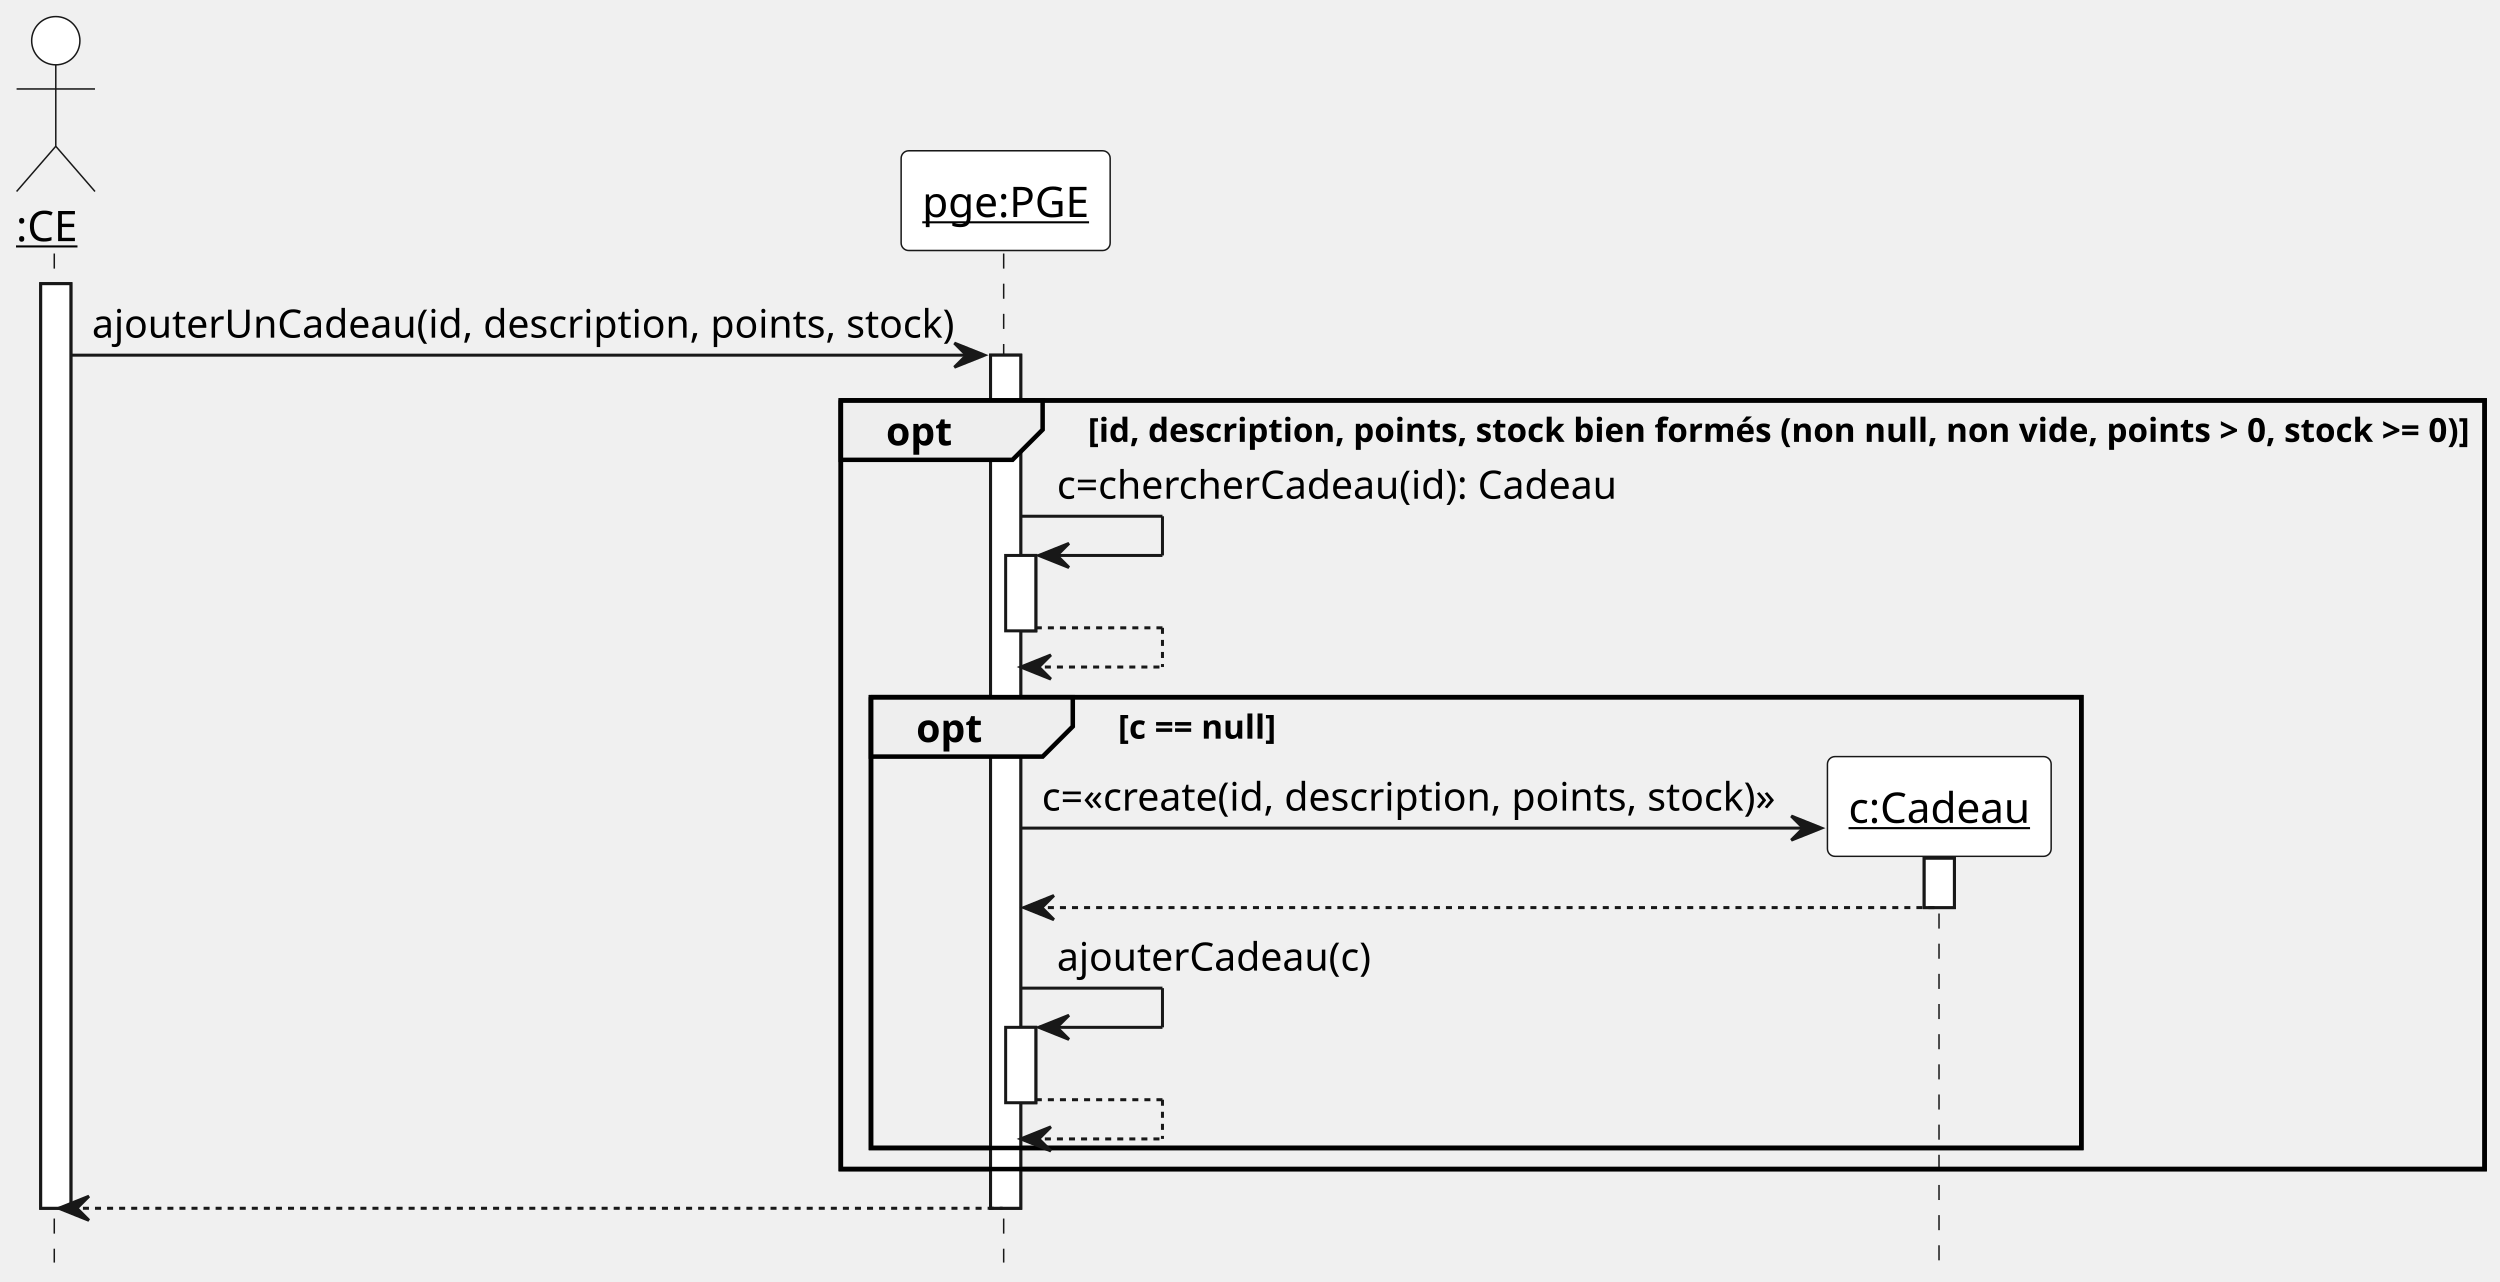
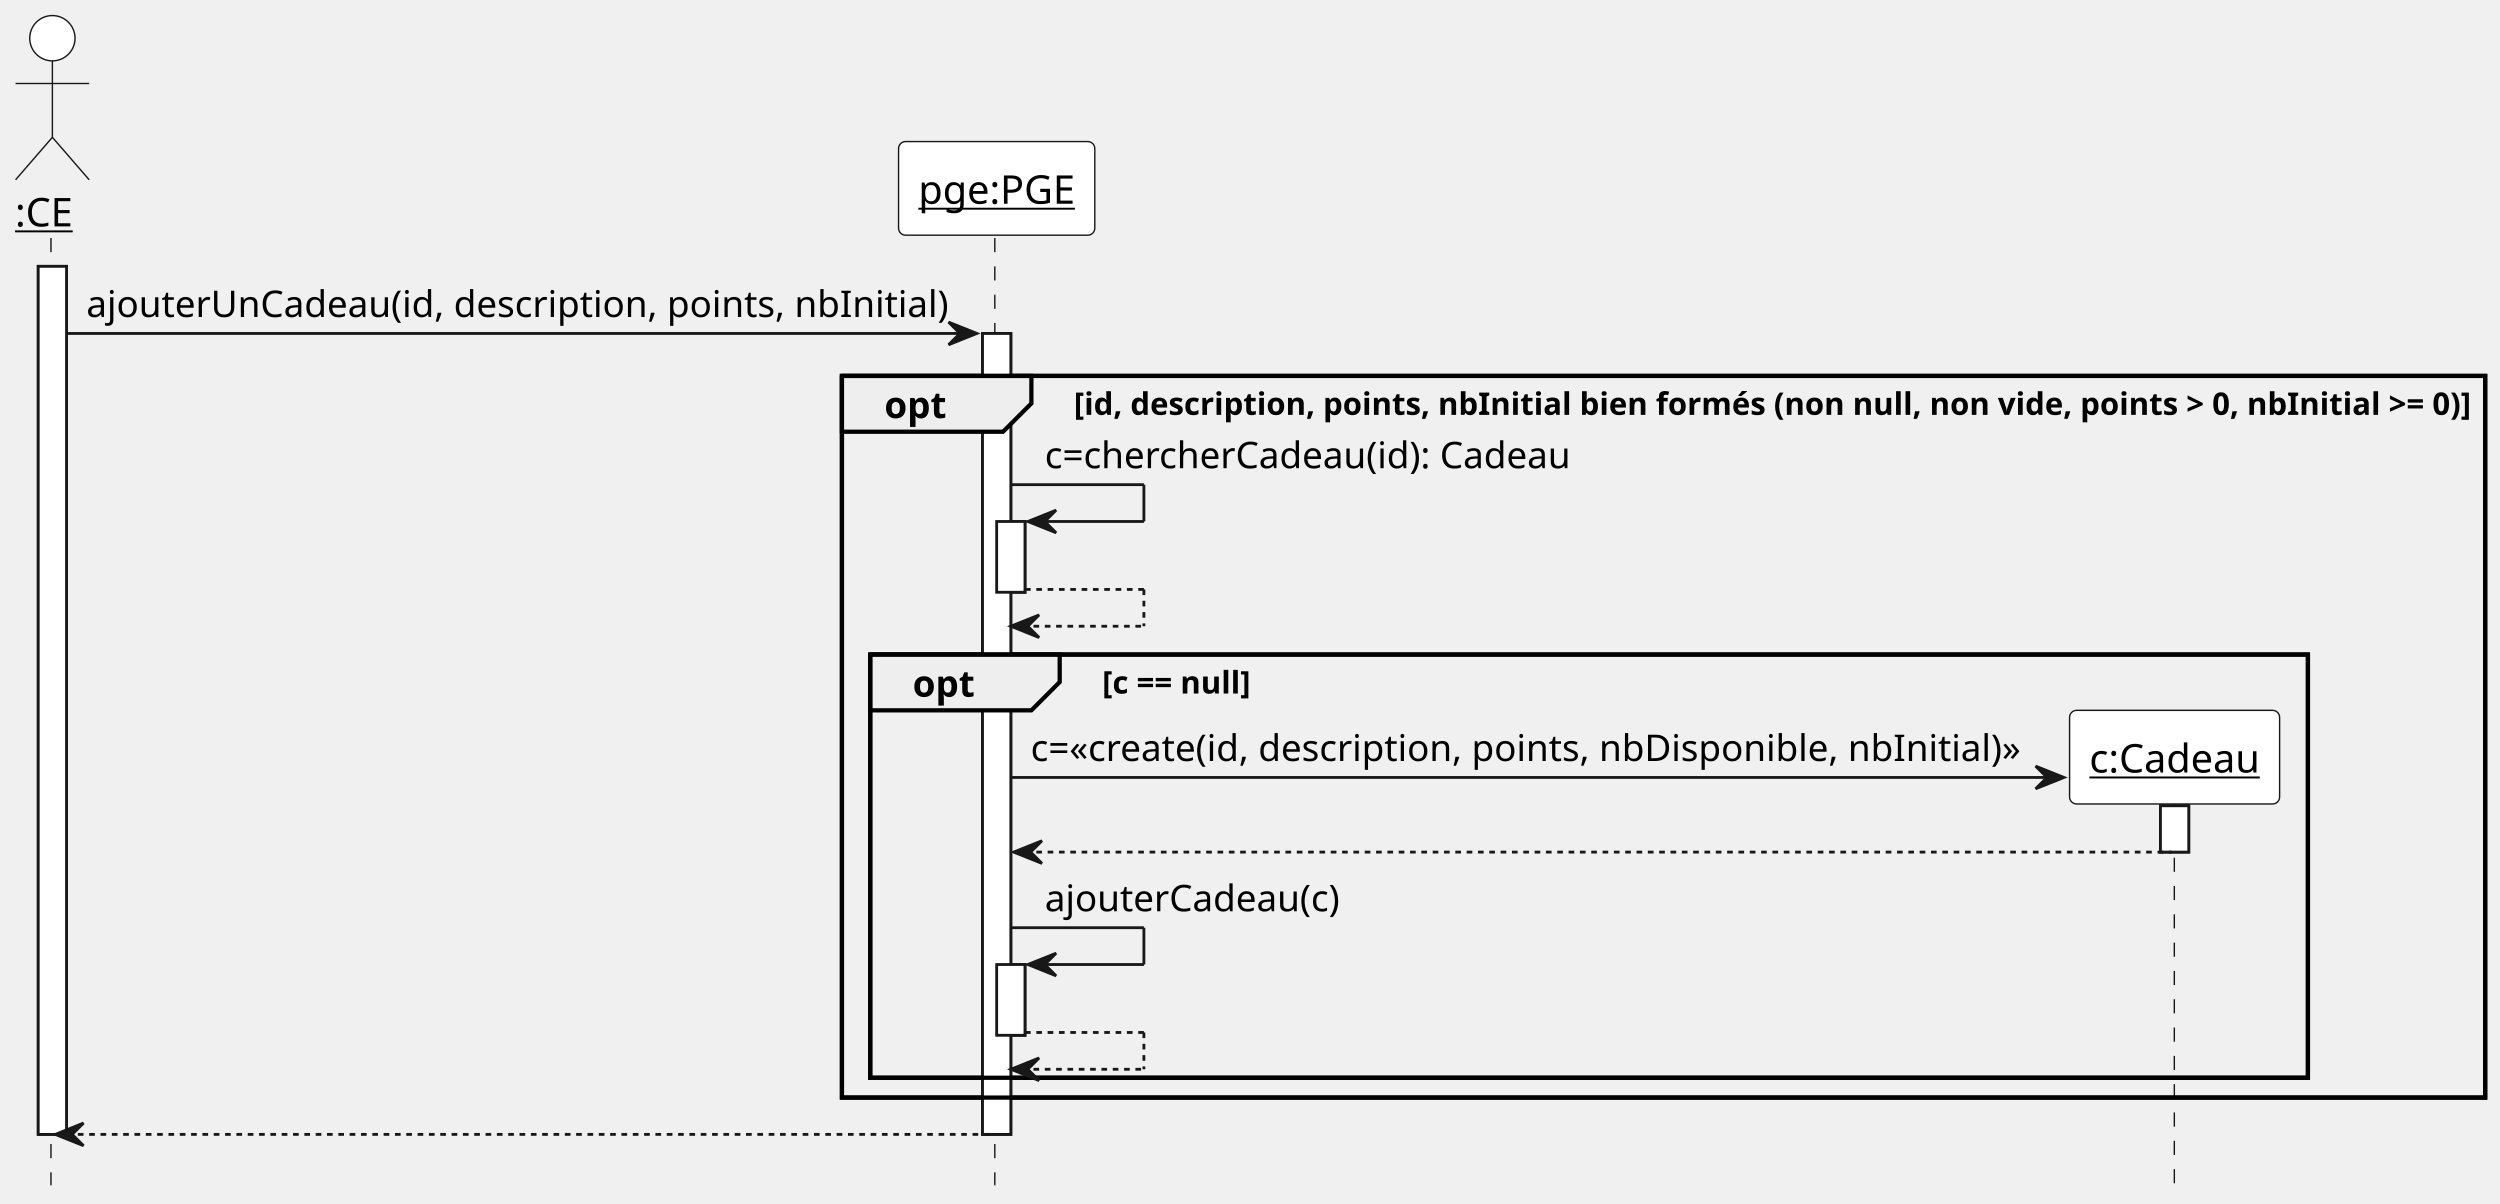
- <svg xmlns="http://www.w3.org/2000/svg" contentStyleType="text/css" data-diagram-type="SEQUENCE" height="425px" preserveAspectRatio="none" style="width:829px;height:425px;background:#FFFFFF;" version="1.1" viewBox="0 0 829 425" width="829px" zoomAndPan="magnify">
+ <svg xmlns="http://www.w3.org/2000/svg" contentStyleType="text/css" data-diagram-type="SEQUENCE" height="425px" preserveAspectRatio="none" style="width:883px;height:425px;background:#FFFFFF;" version="1.1" viewBox="0 0 883 425" width="883px" zoomAndPan="magnify">
  <defs />
  <g>
    <g>
      <rect fill="#FFFFFF" height="306.598" style="stroke:#181818;stroke-width:1;" width="10" x="13.5" y="94.068" />
    </g>
    <g>
-       <rect fill="#FFFFFF" height="282.892" style="stroke:#181818;stroke-width:1;" width="10" x="328.474" y="117.774" />
+       <rect fill="#FFFFFF" height="282.892" style="stroke:#181818;stroke-width:1;" width="10" x="347.025" y="117.774" />
    </g>
    <g>
-       <rect fill="#FFFFFF" height="25" style="stroke:#181818;stroke-width:1;" width="10" x="333.474" y="184.186" />
+       <rect fill="#FFFFFF" height="25" style="stroke:#181818;stroke-width:1;" width="10" x="352.025" y="184.186" />
    </g>
    <g>
-       <rect fill="#FFFFFF" height="25" style="stroke:#181818;stroke-width:1;" width="10" x="333.474" y="340.666" />
+       <rect fill="#FFFFFF" height="25" style="stroke:#181818;stroke-width:1;" width="10" x="352.025" y="340.666" />
    </g>
    <g>
-       <rect fill="#FFFFFF" height="16.362" style="stroke:#181818;stroke-width:1;" width="10" x="638.07" y="284.598" />
+       <rect fill="#FFFFFF" height="16.362" style="stroke:#181818;stroke-width:1;" width="10" x="763.066" y="284.598" />
    </g>
-     <rect fill="none" height="254.892" style="stroke:#000000;stroke-width:1.5;" width="545.087" x="278.817" y="132.774" />
-     <rect fill="none" height="149.48" style="stroke:#000000;stroke-width:1.5;" width="401.346" x="288.817" y="231.186" />
+     <rect fill="none" height="254.892" style="stroke:#000000;stroke-width:1.5;" width="580.396" x="297.368" y="132.774" />
+     <rect fill="none" height="149.48" style="stroke:#000000;stroke-width:1.5;" width="507.79" x="307.368" y="231.186" />
    <g>
      <rect fill="#000000" fill-opacity="0" height="334.598" width="8" x="14.5" y="84.068" />
      <line style="stroke:#181818;stroke-width:0.5;stroke-dasharray:5,5;" x1="18" x2="18" y1="84.068" y2="418.666" />
    </g>
    <g>
-       <rect fill="#000000" fill-opacity="0" height="334.598" width="8" x="329.474" y="84.068" />
-       <line style="stroke:#181818;stroke-width:0.5;stroke-dasharray:5,5;" x1="332.817" x2="332.817" y1="84.068" y2="418.666" />
+       <rect fill="#000000" fill-opacity="0" height="334.598" width="8" x="348.025" y="84.068" />
+       <line style="stroke:#181818;stroke-width:0.5;stroke-dasharray:5,5;" x1="351.368" x2="351.368" y1="84.068" y2="418.666" />
    </g>
    <g>
-       <rect fill="#000000" fill-opacity="0" height="135.74" width="8" x="639.07" y="282.926" />
-       <line style="stroke:#181818;stroke-width:0.5;stroke-dasharray:5,5;" x1="642.978" x2="642.978" y1="282.926" y2="418.666" />
+       <rect fill="#000000" fill-opacity="0" height="135.74" width="8" x="764.066" y="282.926" />
+       <line style="stroke:#181818;stroke-width:0.5;stroke-dasharray:5,5;" x1="767.973" x2="767.973" y1="282.926" y2="418.666" />
    </g>
    <g class="participant participant-head" data-participant="ce">
      <text fill="#000000" font-family="sans-serif" font-size="14" lengthAdjust="spacing" text-decoration="underline" textLength="20.384" x="5.308" y="79.966">:CE</text>
      <ellipse cx="18.5" cy="13.5" fill="#FFFFFF" rx="8" ry="8" style="stroke:#181818;stroke-width:0.5;" />
      <path d="M18.5,21.5 L18.5,48.5 M5.5,29.5 L31.5,29.5 M18.5,48.5 L5.5,63.5 M18.5,48.5 L31.5,63.5" fill="none" style="stroke:#181818;stroke-width:0.5;" />
    </g>
    <g class="participant participant-head" data-participant="pge">
-       <rect fill="#FFFFFF" height="33.068" rx="2.5" ry="2.5" style="stroke:#181818;stroke-width:0.5;" width="69.314" x="298.817" y="50" />
-       <text fill="#000000" font-family="sans-serif" font-size="14" lengthAdjust="spacing" text-decoration="underline" textLength="55.314" x="305.817" y="71.966">pge:PGE</text>
+       <rect fill="#FFFFFF" height="33.068" rx="2.5" ry="2.5" style="stroke:#181818;stroke-width:0.5;" width="69.314" x="317.368" y="50" />
+       <text fill="#000000" font-family="sans-serif" font-size="14" lengthAdjust="spacing" text-decoration="underline" textLength="55.314" x="324.368" y="71.966">pge:PGE</text>
    </g>
    <g>
      <rect fill="#FFFFFF" height="306.598" style="stroke:#181818;stroke-width:1;" width="10" x="13.5" y="94.068" />
    </g>
    <g>
-       <rect fill="#FFFFFF" height="282.892" style="stroke:#181818;stroke-width:1;" width="10" x="328.474" y="117.774" />
+       <rect fill="#FFFFFF" height="282.892" style="stroke:#181818;stroke-width:1;" width="10" x="347.025" y="117.774" />
    </g>
    <g>
-       <rect fill="#FFFFFF" height="25" style="stroke:#181818;stroke-width:1;" width="10" x="333.474" y="184.186" />
+       <rect fill="#FFFFFF" height="25" style="stroke:#181818;stroke-width:1;" width="10" x="352.025" y="184.186" />
    </g>
    <g>
-       <rect fill="#FFFFFF" height="25" style="stroke:#181818;stroke-width:1;" width="10" x="333.474" y="340.666" />
+       <rect fill="#FFFFFF" height="25" style="stroke:#181818;stroke-width:1;" width="10" x="352.025" y="340.666" />
    </g>
    <g>
-       <rect fill="#FFFFFF" height="16.362" style="stroke:#181818;stroke-width:1;" width="10" x="638.07" y="284.598" />
+       <rect fill="#FFFFFF" height="16.362" style="stroke:#181818;stroke-width:1;" width="10" x="763.066" y="284.598" />
    </g>
    <g class="message" data-participant-1="ce" data-participant-2="pge">
-       <polygon fill="#181818" points="316.474,113.774,326.474,117.774,316.474,121.774,320.474,117.774" style="stroke:#181818;stroke-width:1;" />
-       <line style="stroke:#181818;stroke-width:1;" x1="23.5" x2="322.474" y1="117.774" y2="117.774" />
-       <text fill="#000000" font-family="sans-serif" font-size="13" lengthAdjust="spacing" textLength="285.974" x="30.5" y="111.965">ajouterUnCadeau(id, description, points, stock)</text>
+       <polygon fill="#181818" points="335.025,113.774,345.025,117.774,335.025,121.774,339.025,117.774" style="stroke:#181818;stroke-width:1;" />
+       <line style="stroke:#181818;stroke-width:1;" x1="23.5" x2="341.025" y1="117.774" y2="117.774" />
+       <text fill="#000000" font-family="sans-serif" font-size="13" lengthAdjust="spacing" textLength="304.525" x="30.5" y="111.965">ajouterUnCadeau(id, description, points, nbInitial)</text>
    </g>
-     <path d="M278.817,132.774 L345.735,132.774 L345.735,142.48 L335.735,152.48 L278.817,152.48 L278.817,132.774" fill="#EEEEEE" style="stroke:#000000;stroke-width:1.5;" />
-     <rect fill="none" height="254.892" style="stroke:#000000;stroke-width:1.5;" width="545.087" x="278.817" y="132.774" />
-     <text fill="#000000" font-family="sans-serif" font-size="13" font-weight="bold" lengthAdjust="spacing" textLength="21.918" x="293.817" y="147.671">opt</text>
-     <text fill="#000000" font-family="sans-serif" font-size="11" font-weight="bold" lengthAdjust="spacing" textLength="458.169" x="360.735" y="146.533">[id, description, points, stock bien formés (non null, non vide, points &gt; 0, stock &gt;= 0)]</text>
+     <path d="M297.368,132.774 L364.286,132.774 L364.286,142.48 L354.286,152.48 L297.368,152.48 L297.368,132.774" fill="#EEEEEE" style="stroke:#000000;stroke-width:1.5;" />
+     <rect fill="none" height="254.892" style="stroke:#000000;stroke-width:1.5;" width="580.396" x="297.368" y="132.774" />
+     <text fill="#000000" font-family="sans-serif" font-size="13" font-weight="bold" lengthAdjust="spacing" textLength="21.918" x="312.368" y="147.671">opt</text>
+     <text fill="#000000" font-family="sans-serif" font-size="11" font-weight="bold" lengthAdjust="spacing" textLength="493.478" x="379.286" y="146.533">[id, description, points, nbInitial bien formés (non null, non vide, points &gt; 0, nbInitial &gt;= 0)]</text>
    <g class="message" data-participant-1="pge" data-participant-2="pge">
-       <line style="stroke:#181818;stroke-width:1;" x1="338.474" x2="385.474" y1="171.186" y2="171.186" />
-       <line style="stroke:#181818;stroke-width:1;" x1="385.474" x2="385.474" y1="171.186" y2="184.186" />
-       <line style="stroke:#181818;stroke-width:1;" x1="344.474" x2="385.474" y1="184.186" y2="184.186" />
-       <polygon fill="#181818" points="354.474,180.186,344.474,184.186,354.474,188.186,350.474,184.186" style="stroke:#181818;stroke-width:1;" />
-       <text fill="#000000" font-family="sans-serif" font-size="13" lengthAdjust="spacing" textLength="185.965" x="350.474" y="165.377">c=chercherCadeau(id): Cadeau</text>
+       <line style="stroke:#181818;stroke-width:1;" x1="357.025" x2="404.025" y1="171.186" y2="171.186" />
+       <line style="stroke:#181818;stroke-width:1;" x1="404.025" x2="404.025" y1="171.186" y2="184.186" />
+       <line style="stroke:#181818;stroke-width:1;" x1="363.025" x2="404.025" y1="184.186" y2="184.186" />
+       <polygon fill="#181818" points="373.025,180.186,363.025,184.186,373.025,188.186,369.025,184.186" style="stroke:#181818;stroke-width:1;" />
+       <text fill="#000000" font-family="sans-serif" font-size="13" lengthAdjust="spacing" textLength="185.965" x="369.025" y="165.377">c=chercherCadeau(id): Cadeau</text>
    </g>
    <g class="message" data-participant-1="pge" data-participant-2="pge">
-       <line style="stroke:#181818;stroke-width:1;stroke-dasharray:2,2;" x1="343.474" x2="385.474" y1="208.186" y2="208.186" />
-       <line style="stroke:#181818;stroke-width:1;stroke-dasharray:2,2;" x1="385.474" x2="385.474" y1="208.186" y2="221.186" />
-       <line style="stroke:#181818;stroke-width:1;stroke-dasharray:2,2;" x1="338.474" x2="385.474" y1="221.186" y2="221.186" />
-       <polygon fill="#181818" points="348.474,217.186,338.474,221.186,348.474,225.186,344.474,221.186" style="stroke:#181818;stroke-width:1;" />
+       <line style="stroke:#181818;stroke-width:1;stroke-dasharray:2,2;" x1="362.025" x2="404.025" y1="208.186" y2="208.186" />
+       <line style="stroke:#181818;stroke-width:1;stroke-dasharray:2,2;" x1="404.025" x2="404.025" y1="208.186" y2="221.186" />
+       <line style="stroke:#181818;stroke-width:1;stroke-dasharray:2,2;" x1="357.025" x2="404.025" y1="221.186" y2="221.186" />
+       <polygon fill="#181818" points="367.025,217.186,357.025,221.186,367.025,225.186,363.025,221.186" style="stroke:#181818;stroke-width:1;" />
    </g>
-     <path d="M288.817,231.186 L355.735,231.186 L355.735,240.892 L345.735,250.892 L288.817,250.892 L288.817,231.186" fill="#EEEEEE" style="stroke:#000000;stroke-width:1.5;" />
-     <rect fill="none" height="149.48" style="stroke:#000000;stroke-width:1.5;" width="401.346" x="288.817" y="231.186" />
-     <text fill="#000000" font-family="sans-serif" font-size="13" font-weight="bold" lengthAdjust="spacing" textLength="21.918" x="303.817" y="246.083">opt</text>
-     <text fill="#000000" font-family="sans-serif" font-size="11" font-weight="bold" lengthAdjust="spacing" textLength="52.404" x="370.735" y="244.945">[c == null]</text>
+     <path d="M307.368,231.186 L374.286,231.186 L374.286,240.892 L364.286,250.892 L307.368,250.892 L307.368,231.186" fill="#EEEEEE" style="stroke:#000000;stroke-width:1.5;" />
+     <rect fill="none" height="149.48" style="stroke:#000000;stroke-width:1.5;" width="507.79" x="307.368" y="231.186" />
+     <text fill="#000000" font-family="sans-serif" font-size="13" font-weight="bold" lengthAdjust="spacing" textLength="21.918" x="322.368" y="246.083">opt</text>
+     <text fill="#000000" font-family="sans-serif" font-size="11" font-weight="bold" lengthAdjust="spacing" textLength="52.404" x="389.286" y="244.945">[c == null]</text>
    <g class="message" data-participant-1="pge" data-participant-2="c">
-       <polygon fill="#181818" points="593.978,270.598,603.978,274.598,593.978,278.598,597.978,274.598" style="stroke:#181818;stroke-width:1;" />
-       <line style="stroke:#181818;stroke-width:1;" x1="338.474" x2="599.978" y1="274.598" y2="274.598" />
-       <text fill="#000000" font-family="sans-serif" font-size="13" lengthAdjust="spacing" textLength="243.503" x="345.474" y="268.789">c=«create(id, description, points, stock)»</text>
+       <polygon fill="#181818" points="718.973,270.598,728.973,274.598,718.973,278.598,722.973,274.598" style="stroke:#181818;stroke-width:1;" />
+       <line style="stroke:#181818;stroke-width:1;" x1="357.025" x2="724.973" y1="274.598" y2="274.598" />
+       <text fill="#000000" font-family="sans-serif" font-size="13" lengthAdjust="spacing" textLength="349.947" x="364.025" y="268.789">c=«create(id, description, points, nbDisponible, nbInitial)»</text>
    </g>
-     <rect fill="#FFFFFF" height="33.068" rx="2.5" ry="2.5" style="stroke:#181818;stroke-width:0.5;" width="74.186" x="605.978" y="250.892" />
-     <text fill="#000000" font-family="sans-serif" font-size="14" lengthAdjust="spacing" text-decoration="underline" textLength="60.186" x="612.978" y="272.858">c:Cadeau</text>
+     <rect fill="#FFFFFF" height="33.068" rx="2.5" ry="2.5" style="stroke:#181818;stroke-width:0.5;" width="74.186" x="730.973" y="250.892" />
+     <text fill="#000000" font-family="sans-serif" font-size="14" lengthAdjust="spacing" text-decoration="underline" textLength="60.186" x="737.973" y="272.858">c:Cadeau</text>
    <g class="message" data-participant-1="c" data-participant-2="pge">
-       <polygon fill="#181818" points="349.474,296.96,339.474,300.96,349.474,304.96,345.474,300.96" style="stroke:#181818;stroke-width:1;" />
-       <line style="stroke:#181818;stroke-width:1;stroke-dasharray:2,2;" x1="343.474" x2="642.07" y1="300.96" y2="300.96" />
+       <polygon fill="#181818" points="368.025,296.96,358.025,300.96,368.025,304.96,364.025,300.96" style="stroke:#181818;stroke-width:1;" />
+       <line style="stroke:#181818;stroke-width:1;stroke-dasharray:2,2;" x1="362.025" x2="767.066" y1="300.96" y2="300.96" />
    </g>
    <g class="message" data-participant-1="pge" data-participant-2="pge">
-       <line style="stroke:#181818;stroke-width:1;" x1="338.474" x2="385.474" y1="327.666" y2="327.666" />
-       <line style="stroke:#181818;stroke-width:1;" x1="385.474" x2="385.474" y1="327.666" y2="340.666" />
-       <line style="stroke:#181818;stroke-width:1;" x1="344.474" x2="385.474" y1="340.666" y2="340.666" />
-       <polygon fill="#181818" points="354.474,336.666,344.474,340.666,354.474,344.666,350.474,340.666" style="stroke:#181818;stroke-width:1;" />
-       <text fill="#000000" font-family="sans-serif" font-size="13" lengthAdjust="spacing" textLength="104.143" x="350.474" y="321.857">ajouterCadeau(c)</text>
+       <line style="stroke:#181818;stroke-width:1;" x1="357.025" x2="404.025" y1="327.666" y2="327.666" />
+       <line style="stroke:#181818;stroke-width:1;" x1="404.025" x2="404.025" y1="327.666" y2="340.666" />
+       <line style="stroke:#181818;stroke-width:1;" x1="363.025" x2="404.025" y1="340.666" y2="340.666" />
+       <polygon fill="#181818" points="373.025,336.666,363.025,340.666,373.025,344.666,369.025,340.666" style="stroke:#181818;stroke-width:1;" />
+       <text fill="#000000" font-family="sans-serif" font-size="13" lengthAdjust="spacing" textLength="104.143" x="369.025" y="321.857">ajouterCadeau(c)</text>
    </g>
    <g class="message" data-participant-1="pge" data-participant-2="pge">
-       <line style="stroke:#181818;stroke-width:1;stroke-dasharray:2,2;" x1="343.474" x2="385.474" y1="364.666" y2="364.666" />
-       <line style="stroke:#181818;stroke-width:1;stroke-dasharray:2,2;" x1="385.474" x2="385.474" y1="364.666" y2="377.666" />
-       <line style="stroke:#181818;stroke-width:1;stroke-dasharray:2,2;" x1="338.474" x2="385.474" y1="377.666" y2="377.666" />
-       <polygon fill="#181818" points="348.474,373.666,338.474,377.666,348.474,381.666,344.474,377.666" style="stroke:#181818;stroke-width:1;" />
+       <line style="stroke:#181818;stroke-width:1;stroke-dasharray:2,2;" x1="362.025" x2="404.025" y1="364.666" y2="364.666" />
+       <line style="stroke:#181818;stroke-width:1;stroke-dasharray:2,2;" x1="404.025" x2="404.025" y1="364.666" y2="377.666" />
+       <line style="stroke:#181818;stroke-width:1;stroke-dasharray:2,2;" x1="357.025" x2="404.025" y1="377.666" y2="377.666" />
+       <polygon fill="#181818" points="367.025,373.666,357.025,377.666,367.025,381.666,363.025,377.666" style="stroke:#181818;stroke-width:1;" />
    </g>
    <g class="message" data-participant-1="pge" data-participant-2="ce">
      <polygon fill="#181818" points="29.5,396.666,19.5,400.666,29.5,404.666,25.5,400.666" style="stroke:#181818;stroke-width:1;" />
-       <line style="stroke:#181818;stroke-width:1;stroke-dasharray:2,2;" x1="23.5" x2="332.474" y1="400.666" y2="400.666" />
+       <line style="stroke:#181818;stroke-width:1;stroke-dasharray:2,2;" x1="23.5" x2="351.025" y1="400.666" y2="400.666" />
    </g>
  </g>
</svg>
